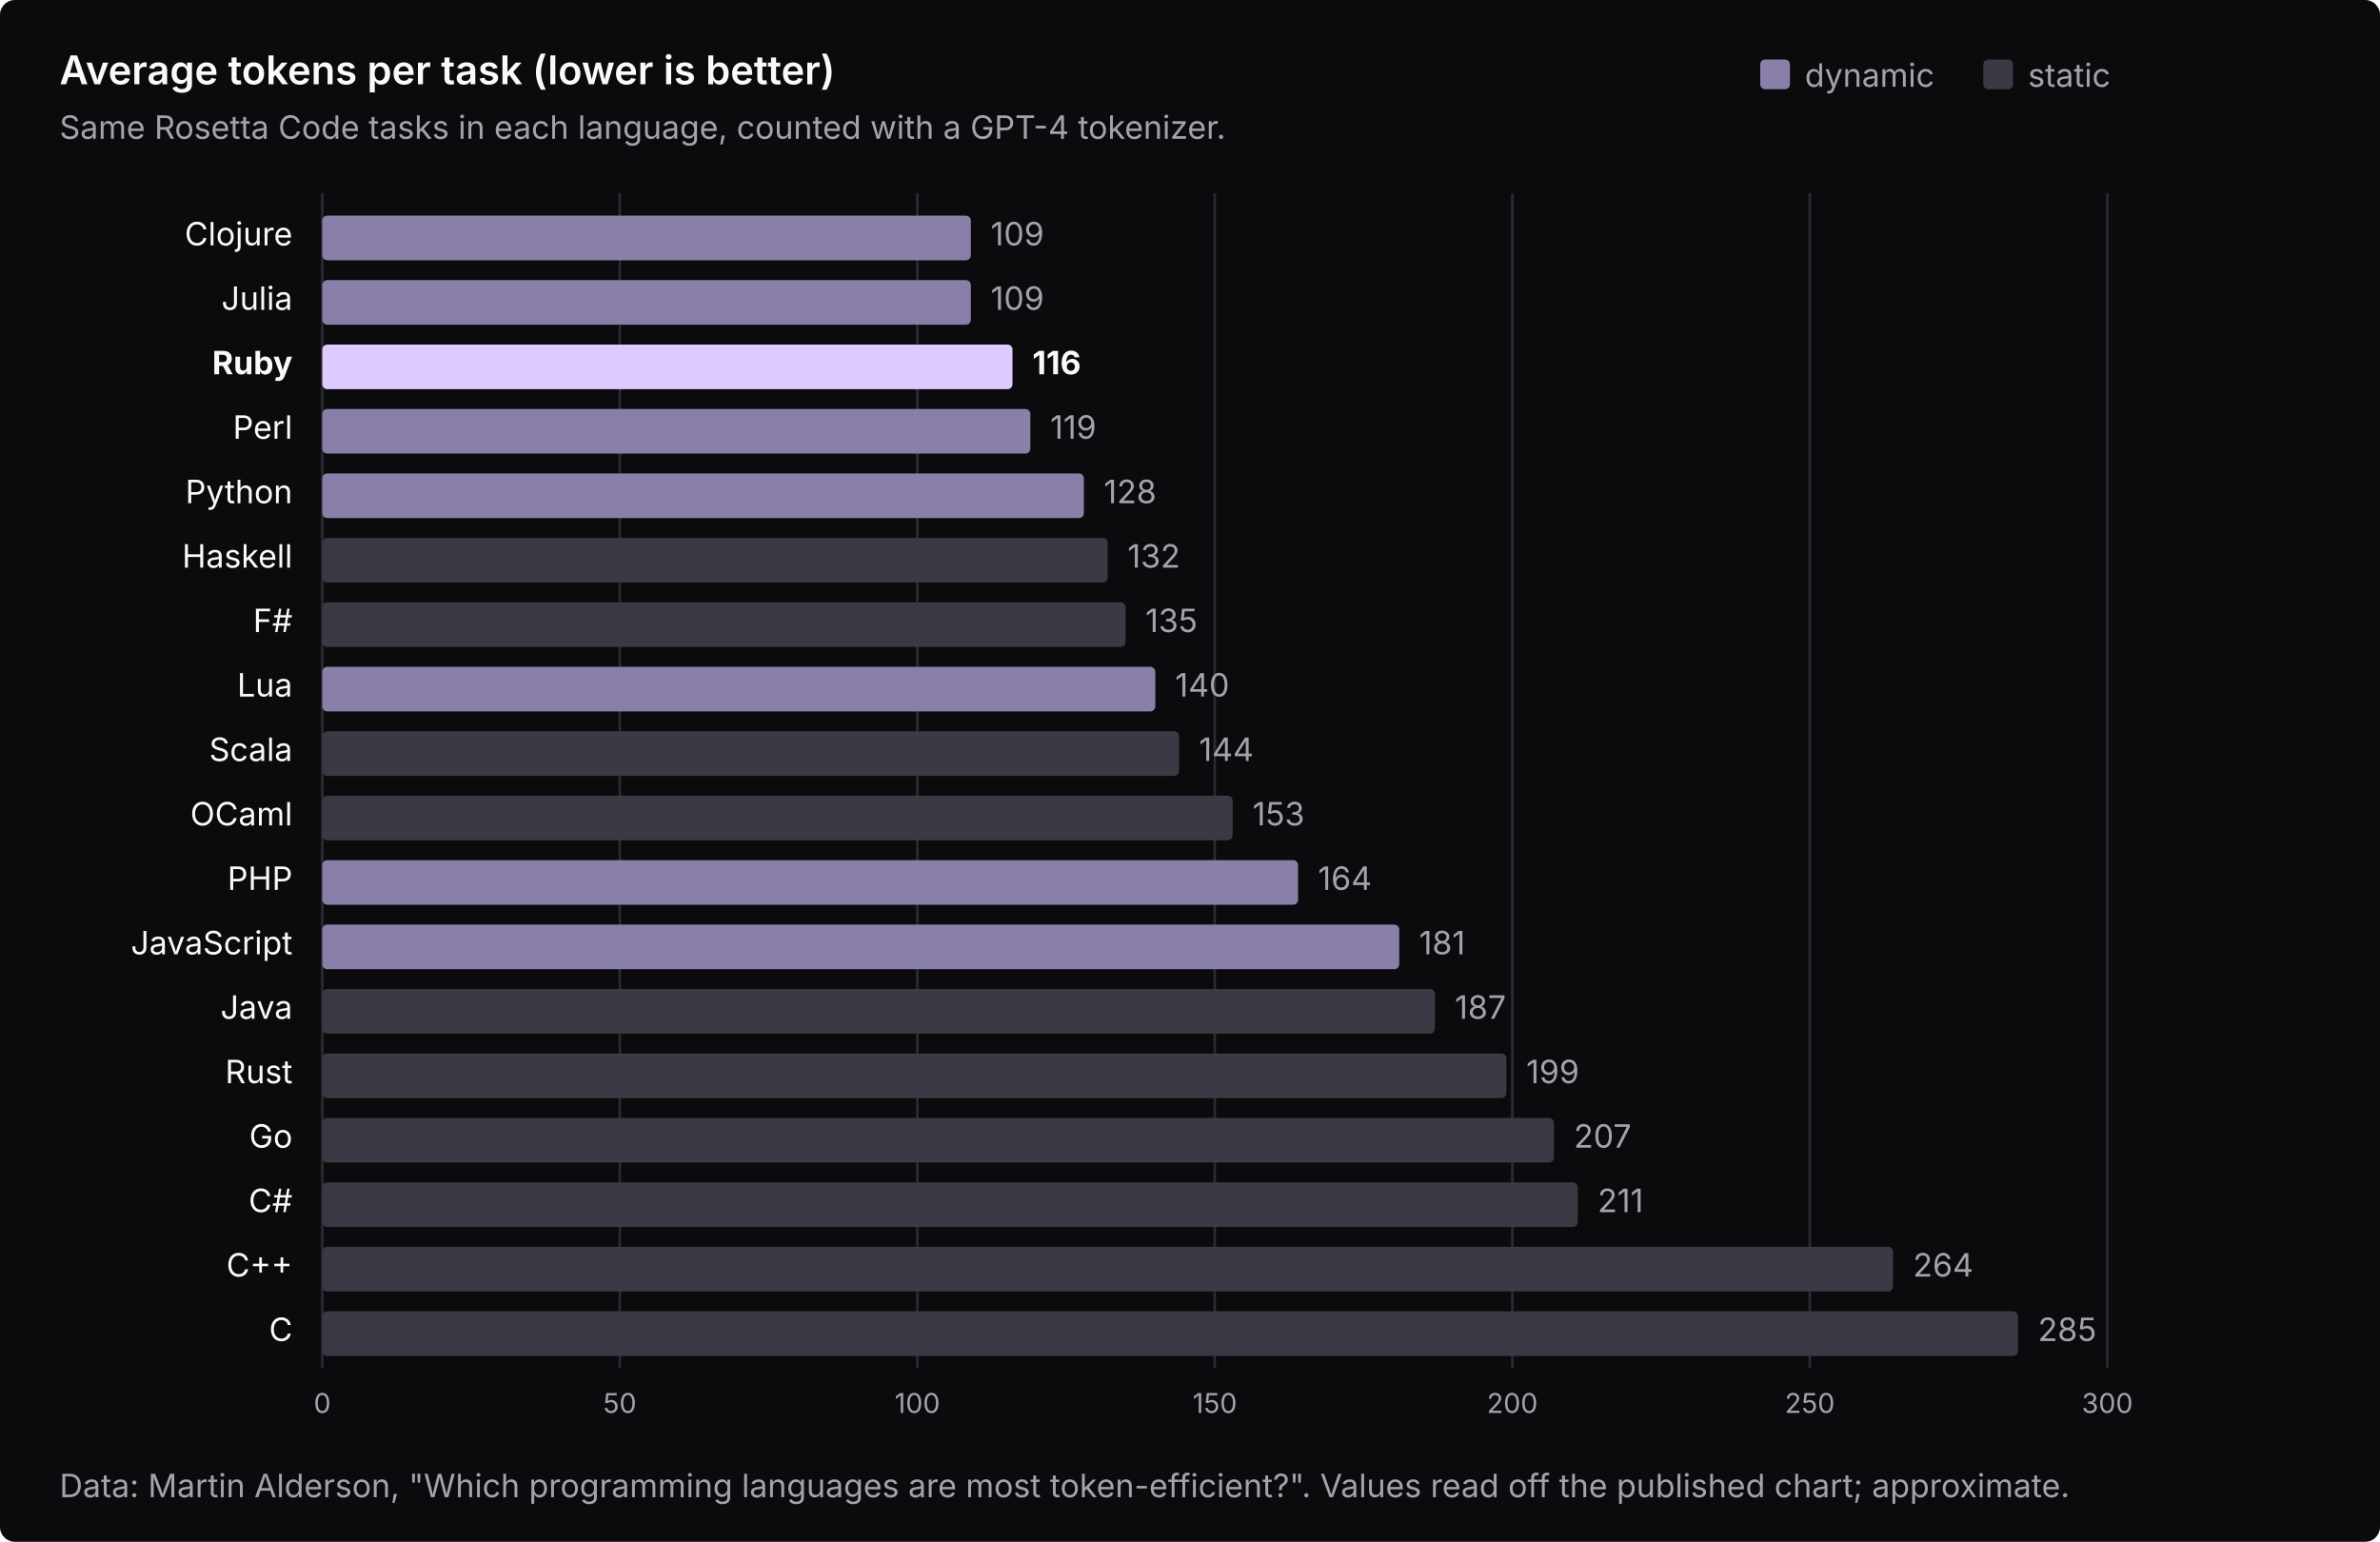
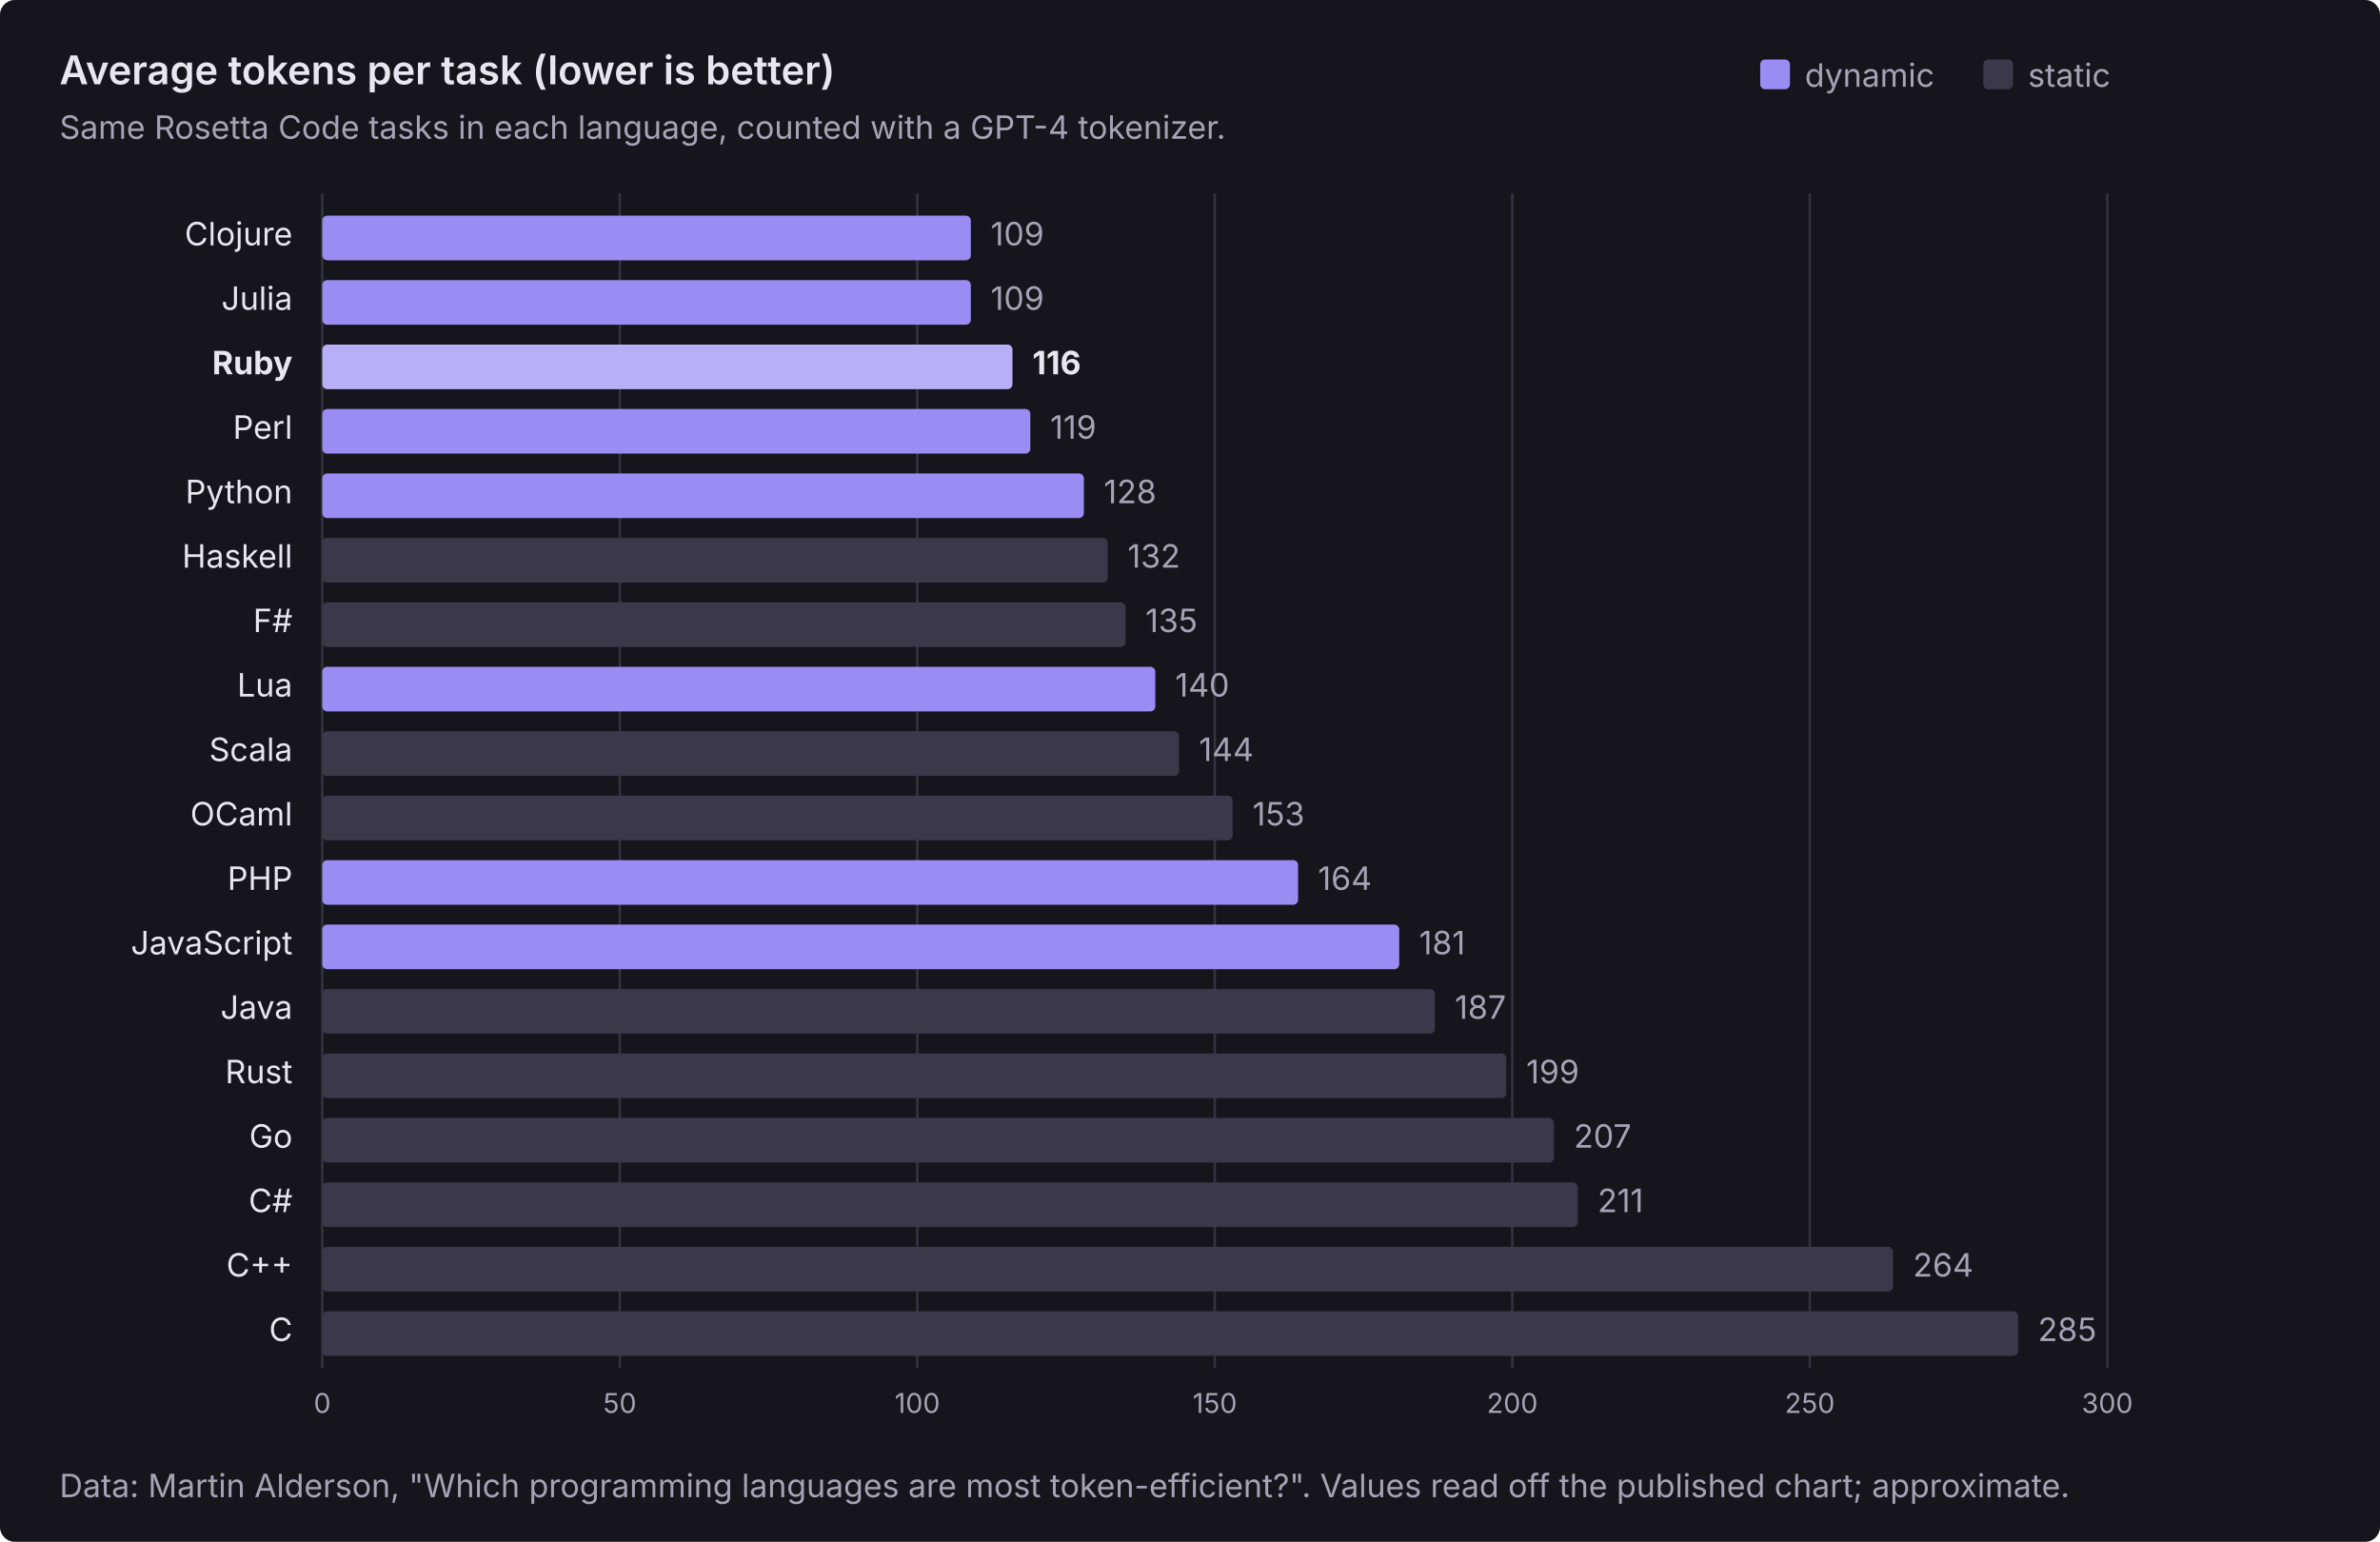
<svg xmlns="http://www.w3.org/2000/svg" width="960" height="622" viewBox="0 0 960 622" role="img" aria-labelledby="title desc">
  <style>
-     .t { font-family: system-ui, -apple-system, "Segoe UI", sans-serif; fill: #fafafa; }
-     .m { fill: #a3a3ad; }
+     .t { font-family: system-ui, -apple-system, "Segoe UI", sans-serif; fill: #e8e6f0; }
+     .m { fill: #a6a3b6; }
    .s { font-size: 13px; }
    .x { font-size: 11px; }
    .h { font-size: 16px; font-weight: 600; }
-     .grid { stroke: #2b2b33; stroke-width: 1; }
+     .grid { stroke: #34323f; stroke-width: 1; }
  </style>
-   <rect width="960" height="622" rx="6" fill="#0b0b0d" />
+   <rect width="960" height="622" rx="6" fill="#16151c" />
  <text class="t h" x="24" y="34">Average tokens per task (lower is better)</text>
  <text class="t m s" x="24" y="56">Same Rosetta Code tasks in each language, counted with a GPT-4 tokenizer.</text>
-   <rect x="710" y="24" width="12" height="12" rx="2" fill="#8a7fa8" />
+   <rect x="710" y="24" width="12" height="12" rx="2" fill="#9a8cf2" />
  <text class="t m s" x="728" y="35">dynamic</text>
-   <rect x="800" y="24" width="12" height="12" rx="2" fill="#3a3a44" />
+   <rect x="800" y="24" width="12" height="12" rx="2" fill="#3b3949" />
  <text class="t m s" x="818" y="35">static</text>
  <line class="grid" x1="130.0" y1="78" x2="130.0" y2="552" />
  <text class="t m x" x="130.0" y="570" text-anchor="middle">0</text>
  <line class="grid" x1="250.0" y1="78" x2="250.0" y2="552" />
  <text class="t m x" x="250.0" y="570" text-anchor="middle">50</text>
  <line class="grid" x1="370.0" y1="78" x2="370.0" y2="552" />
  <text class="t m x" x="370.0" y="570" text-anchor="middle">100</text>
  <line class="grid" x1="490.0" y1="78" x2="490.0" y2="552" />
  <text class="t m x" x="490.0" y="570" text-anchor="middle">150</text>
  <line class="grid" x1="610.0" y1="78" x2="610.0" y2="552" />
  <text class="t m x" x="610.0" y="570" text-anchor="middle">200</text>
  <line class="grid" x1="730.0" y1="78" x2="730.0" y2="552" />
  <text class="t m x" x="730.0" y="570" text-anchor="middle">250</text>
  <line class="grid" x1="850.0" y1="78" x2="850.0" y2="552" />
  <text class="t m x" x="850.0" y="570" text-anchor="middle">300</text>
  <text class="t s" x="118" y="99" text-anchor="end">Clojure</text>
-   <rect x="130" y="87" width="261.6" height="18" rx="2" fill="#8a7fa8" />
+   <rect x="130" y="87" width="261.6" height="18" rx="2" fill="#9a8cf2" />
  <text class="t m s" x="399.6" y="99">109</text>
  <text class="t s" x="118" y="125" text-anchor="end">Julia</text>
-   <rect x="130" y="113" width="261.6" height="18" rx="2" fill="#8a7fa8" />
+   <rect x="130" y="113" width="261.6" height="18" rx="2" fill="#9a8cf2" />
  <text class="t m s" x="399.6" y="125">109</text>
  <text class="t s" x="118" y="151" text-anchor="end" font-weight="700">Ruby</text>
-   <rect x="130" y="139" width="278.4" height="18" rx="2" fill="#ddcbff" />
+   <rect x="130" y="139" width="278.4" height="18" rx="2" fill="#b9aef8" />
  <text class="t s" x="416.4" y="151" font-weight="700">116</text>
  <text class="t s" x="118" y="177" text-anchor="end">Perl</text>
-   <rect x="130" y="165" width="285.6" height="18" rx="2" fill="#8a7fa8" />
+   <rect x="130" y="165" width="285.6" height="18" rx="2" fill="#9a8cf2" />
  <text class="t m s" x="423.6" y="177">119</text>
  <text class="t s" x="118" y="203" text-anchor="end">Python</text>
-   <rect x="130" y="191" width="307.2" height="18" rx="2" fill="#8a7fa8" />
+   <rect x="130" y="191" width="307.2" height="18" rx="2" fill="#9a8cf2" />
  <text class="t m s" x="445.2" y="203">128</text>
  <text class="t s" x="118" y="229" text-anchor="end">Haskell</text>
-   <rect x="130" y="217" width="316.8" height="18" rx="2" fill="#3a3a44" />
+   <rect x="130" y="217" width="316.8" height="18" rx="2" fill="#3b3949" />
  <text class="t m s" x="454.8" y="229">132</text>
  <text class="t s" x="118" y="255" text-anchor="end">F#</text>
-   <rect x="130" y="243" width="324.0" height="18" rx="2" fill="#3a3a44" />
+   <rect x="130" y="243" width="324.0" height="18" rx="2" fill="#3b3949" />
  <text class="t m s" x="462.0" y="255">135</text>
  <text class="t s" x="118" y="281" text-anchor="end">Lua</text>
-   <rect x="130" y="269" width="336.0" height="18" rx="2" fill="#8a7fa8" />
+   <rect x="130" y="269" width="336.0" height="18" rx="2" fill="#9a8cf2" />
  <text class="t m s" x="474.0" y="281">140</text>
  <text class="t s" x="118" y="307" text-anchor="end">Scala</text>
-   <rect x="130" y="295" width="345.6" height="18" rx="2" fill="#3a3a44" />
+   <rect x="130" y="295" width="345.6" height="18" rx="2" fill="#3b3949" />
  <text class="t m s" x="483.6" y="307">144</text>
  <text class="t s" x="118" y="333" text-anchor="end">OCaml</text>
-   <rect x="130" y="321" width="367.2" height="18" rx="2" fill="#3a3a44" />
+   <rect x="130" y="321" width="367.2" height="18" rx="2" fill="#3b3949" />
  <text class="t m s" x="505.2" y="333">153</text>
  <text class="t s" x="118" y="359" text-anchor="end">PHP</text>
-   <rect x="130" y="347" width="393.6" height="18" rx="2" fill="#8a7fa8" />
+   <rect x="130" y="347" width="393.6" height="18" rx="2" fill="#9a8cf2" />
  <text class="t m s" x="531.6" y="359">164</text>
  <text class="t s" x="118" y="385" text-anchor="end">JavaScript</text>
-   <rect x="130" y="373" width="434.4" height="18" rx="2" fill="#8a7fa8" />
+   <rect x="130" y="373" width="434.4" height="18" rx="2" fill="#9a8cf2" />
  <text class="t m s" x="572.4" y="385">181</text>
  <text class="t s" x="118" y="411" text-anchor="end">Java</text>
-   <rect x="130" y="399" width="448.8" height="18" rx="2" fill="#3a3a44" />
+   <rect x="130" y="399" width="448.8" height="18" rx="2" fill="#3b3949" />
  <text class="t m s" x="586.8" y="411">187</text>
  <text class="t s" x="118" y="437" text-anchor="end">Rust</text>
-   <rect x="130" y="425" width="477.6" height="18" rx="2" fill="#3a3a44" />
+   <rect x="130" y="425" width="477.6" height="18" rx="2" fill="#3b3949" />
  <text class="t m s" x="615.6" y="437">199</text>
  <text class="t s" x="118" y="463" text-anchor="end">Go</text>
-   <rect x="130" y="451" width="496.8" height="18" rx="2" fill="#3a3a44" />
+   <rect x="130" y="451" width="496.8" height="18" rx="2" fill="#3b3949" />
  <text class="t m s" x="634.8" y="463">207</text>
  <text class="t s" x="118" y="489" text-anchor="end">C#</text>
-   <rect x="130" y="477" width="506.4" height="18" rx="2" fill="#3a3a44" />
+   <rect x="130" y="477" width="506.4" height="18" rx="2" fill="#3b3949" />
  <text class="t m s" x="644.4" y="489">211</text>
  <text class="t s" x="118" y="515" text-anchor="end">C++</text>
-   <rect x="130" y="503" width="633.6" height="18" rx="2" fill="#3a3a44" />
+   <rect x="130" y="503" width="633.6" height="18" rx="2" fill="#3b3949" />
  <text class="t m s" x="771.6" y="515">264</text>
  <text class="t s" x="118" y="541" text-anchor="end">C</text>
-   <rect x="130" y="529" width="684.0" height="18" rx="2" fill="#3a3a44" />
+   <rect x="130" y="529" width="684.0" height="18" rx="2" fill="#3b3949" />
  <text class="t m s" x="822.0" y="541">285</text>
  <text class="t m s" x="24" y="604">Data: Martin Alderson, "Which programming languages are most token-efficient?". Values read off the published chart; approximate.</text>
</svg>
